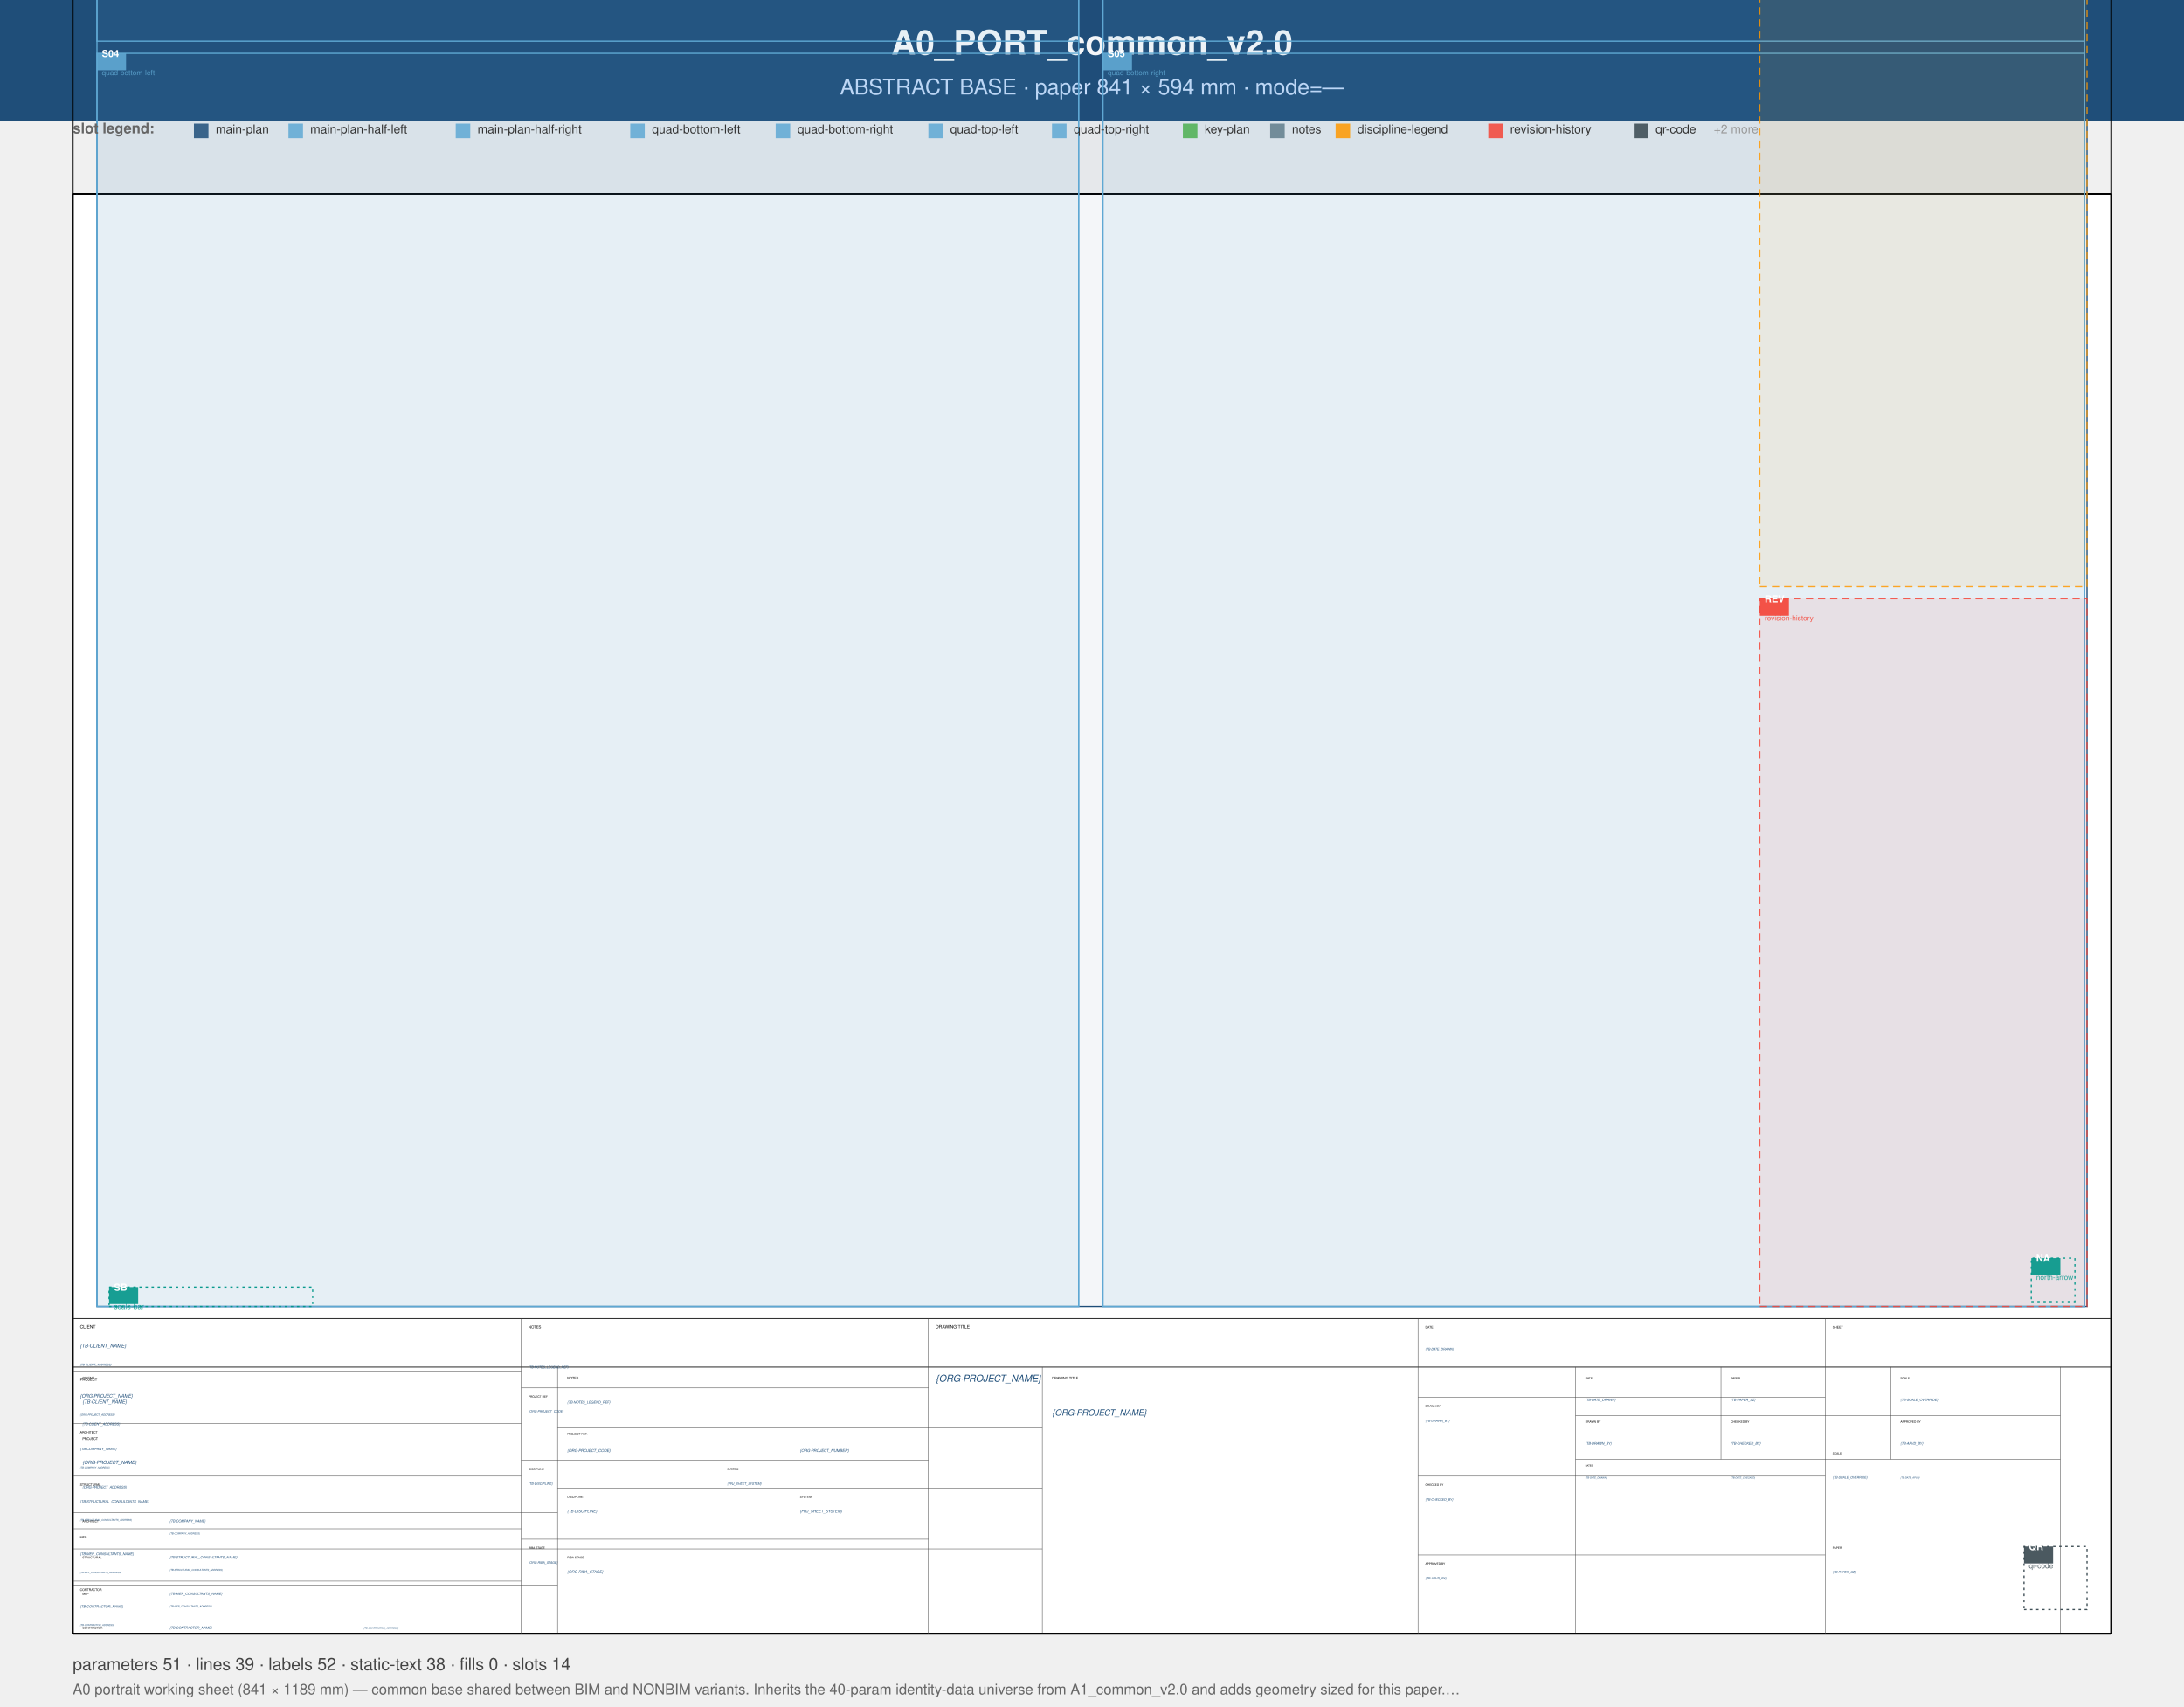
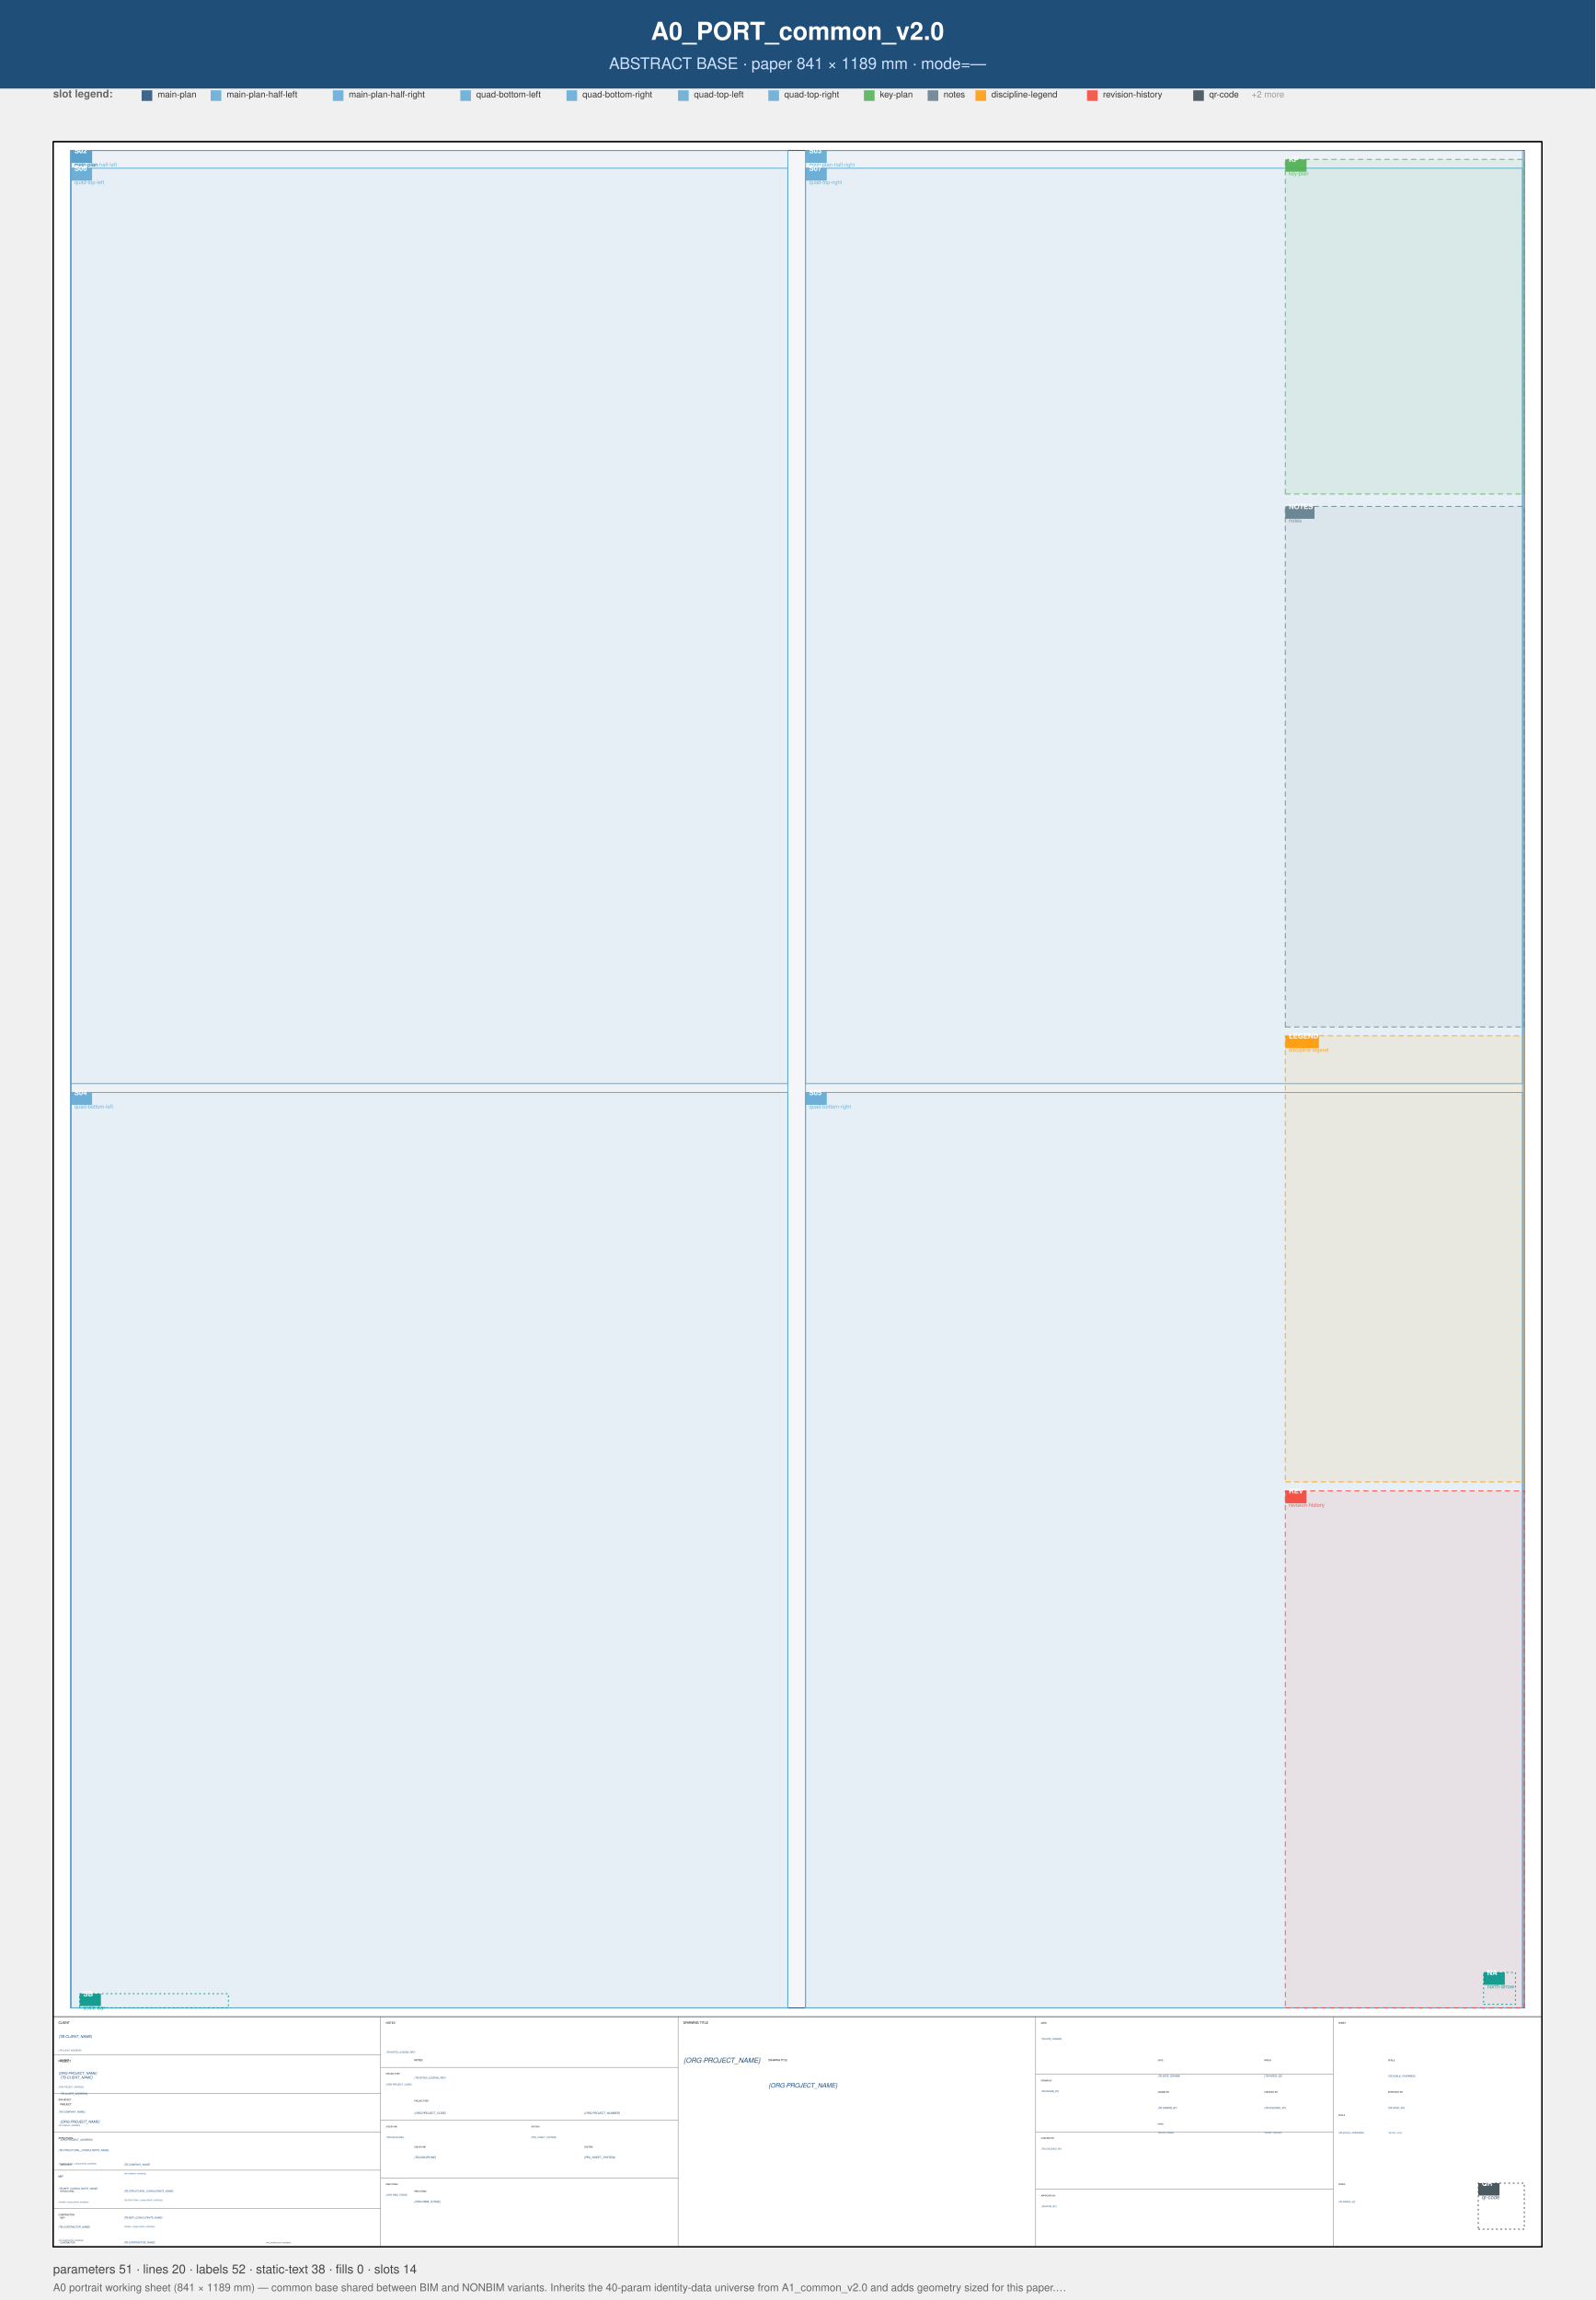
- <svg xmlns="http://www.w3.org/2000/svg" viewBox="0 0 901 704" width="901mm" height="704mm" style="background:#fafafa;font-family:Helvetica,Arial,sans-serif;">
+ <svg xmlns="http://www.w3.org/2000/svg" viewBox="0 0 901 1299" width="901mm" height="1299mm" style="background:#fafafa;font-family:Helvetica,Arial,sans-serif;">
  <rect x="0" y="0" width="901" height="50" fill="#1F4E79" />
  <text x="450.5" y="22.5" text-anchor="middle" fill="#fff" font-size="14" font-weight="bold">A0_PORT_common_v2.0</text>
-   <text x="450.5" y="39.0" text-anchor="middle" fill="#cfe2ff" font-size="9">ABSTRACT BASE   ·   paper 841 × 594 mm   ·   mode=—</text>
-   <g transform="translate(30,674) scale(1,-1)">
-     <rect x="0" y="0" width="841" height="594" fill="#ffffff" stroke="#1a1a1a" stroke-width="0.6" />
-     <line x1="0" y1="0" x2="841" y2="0" stroke="#000" stroke-width="0.7" />
-     <line x1="841" y1="0" x2="841" y2="594" stroke="#000" stroke-width="0.7" />
-     <line x1="841" y1="594" x2="0" y2="594" stroke="#000" stroke-width="0.7" />
-     <line x1="0" y1="594" x2="0" y2="0" stroke="#000" stroke-width="0.7" />
-     <line x1="0" y1="110" x2="841" y2="110" stroke="#222" stroke-width="0.35" />
-     <line x1="200" y1="0" x2="200" y2="110" stroke="#444" stroke-width="0.18" />
-     <line x1="400" y1="0" x2="400" y2="110" stroke="#444" stroke-width="0.18" />
-     <line x1="620" y1="0" x2="620" y2="110" stroke="#444" stroke-width="0.18" />
-     <line x1="820" y1="0" x2="820" y2="110" stroke="#444" stroke-width="0.18" />
-     <line x1="0" y1="50" x2="200" y2="50" stroke="#444" stroke-width="0.18" />
-     <line x1="0" y1="35" x2="200" y2="35" stroke="#444" stroke-width="0.18" />
-     <line x1="0" y1="20" x2="200" y2="20" stroke="#444" stroke-width="0.18" />
-     <line x1="200" y1="85" x2="400" y2="85" stroke="#444" stroke-width="0.18" />
-     <line x1="200" y1="60" x2="400" y2="60" stroke="#444" stroke-width="0.18" />
-     <line x1="200" y1="35" x2="400" y2="35" stroke="#444" stroke-width="0.18" />
-     <line x1="620" y1="90" x2="820" y2="90" stroke="#444" stroke-width="0.18" />
-     <line x1="620" y1="72" x2="820" y2="72" stroke="#444" stroke-width="0.18" />
-     <line x1="680" y1="72" x2="680" y2="110" stroke="#444" stroke-width="0.18" />
-     <line x1="750" y1="72" x2="750" y2="110" stroke="#444" stroke-width="0.18" />
+   <text x="450.5" y="39.0" text-anchor="middle" fill="#cfe2ff" font-size="9">ABSTRACT BASE   ·   paper 841 × 1189 mm   ·   mode=—</text>
+   <g transform="translate(30,1269) scale(1,-1)">
+     <rect x="0" y="0" width="841" height="1189" fill="#ffffff" stroke="#1a1a1a" stroke-width="0.6" />
    <line x1="0" y1="0" x2="841" y2="0" stroke="#000" stroke-width="0.7" />
    <line x1="841" y1="0" x2="841" y2="1189" stroke="#000" stroke-width="0.7" />
    <line x1="841" y1="1189" x2="0" y2="1189" stroke="#000" stroke-width="0.7" />
    <line x1="0" y1="1189" x2="0" y2="0" stroke="#000" stroke-width="0.7" />
    <line x1="0" y1="130" x2="841" y2="130" stroke="#222" stroke-width="0.35" />
    <line x1="185" y1="0" x2="185" y2="130" stroke="#444" stroke-width="0.18" />
    <line x1="353" y1="0" x2="353" y2="130" stroke="#444" stroke-width="0.18" />
    <line x1="555" y1="0" x2="555" y2="130" stroke="#444" stroke-width="0.18" />
    <line x1="723" y1="0" x2="723" y2="130" stroke="#444" stroke-width="0.18" />
    <line x1="0" y1="21.7" x2="185" y2="21.7" stroke="#444" stroke-width="0.18" />
    <line x1="0" y1="43.3" x2="185" y2="43.3" stroke="#444" stroke-width="0.18" />
    <line x1="0" y1="65.0" x2="185" y2="65.0" stroke="#444" stroke-width="0.18" />
    <line x1="0" y1="86.7" x2="185" y2="86.7" stroke="#444" stroke-width="0.18" />
    <line x1="0" y1="108.3" x2="185" y2="108.3" stroke="#444" stroke-width="0.18" />
    <line x1="185" y1="39.0" x2="353" y2="39.0" stroke="#444" stroke-width="0.18" />
    <line x1="185" y1="71.5" x2="353" y2="71.5" stroke="#444" stroke-width="0.18" />
    <line x1="185" y1="101.4" x2="353" y2="101.4" stroke="#444" stroke-width="0.18" />
    <line x1="555" y1="32.5" x2="723" y2="32.5" stroke="#444" stroke-width="0.18" />
    <line x1="555" y1="65.0" x2="723" y2="65.0" stroke="#444" stroke-width="0.18" />
    <line x1="555" y1="97.5" x2="723" y2="97.5" stroke="#444" stroke-width="0.18" />
    <g transform="translate(4,105) scale(1,-1)">
      <text x="0" y="0" font-size="1.4" text-anchor="start" fill="#000">CLIENT</text>
    </g>
    <g transform="translate(4,80) scale(1,-1)">
      <text x="0" y="0" font-size="1.4" text-anchor="start" fill="#000">PROJECT</text>
    </g>
    <g transform="translate(4,46) scale(1,-1)">
      <text x="0" y="0" font-size="1.2" text-anchor="start" fill="#000">ARCHITECT</text>
    </g>
    <g transform="translate(4,31) scale(1,-1)">
      <text x="0" y="0" font-size="1.2" text-anchor="start" fill="#000">STRUCTURAL</text>
    </g>
    <g transform="translate(4,16) scale(1,-1)">
      <text x="0" y="0" font-size="1.2" text-anchor="start" fill="#000">MEP</text>
    </g>
    <g transform="translate(4,2) scale(1,-1)">
      <text x="0" y="0" font-size="1.2" text-anchor="start" fill="#000">CONTRACTOR</text>
    </g>
    <g transform="translate(204,105) scale(1,-1)">
      <text x="0" y="0" font-size="1.4" text-anchor="start" fill="#000">NOTES</text>
    </g>
    <g transform="translate(404,105) scale(1,-1)">
      <text x="0" y="0" font-size="1.4" text-anchor="start" fill="#000">DRAWING TITLE</text>
    </g>
    <g transform="translate(204,82) scale(1,-1)">
      <text x="0" y="0" font-size="1.2" text-anchor="start" fill="#000">PROJECT REF.</text>
    </g>
    <g transform="translate(204,56) scale(1,-1)">
      <text x="0" y="0" font-size="1.2" text-anchor="start" fill="#000">DISCIPLINE</text>
    </g>
    <g transform="translate(204,31) scale(1,-1)">
      <text x="0" y="0" font-size="1.2" text-anchor="start" fill="#000">RIBA STAGE</text>
    </g>
    <g transform="translate(624,105) scale(1,-1)">
      <text x="0" y="0" font-size="1.2" text-anchor="start" fill="#000">DATE</text>
    </g>
    <g transform="translate(684,105) scale(1,-1)">
      <text x="0" y="0" font-size="1.2" text-anchor="start" fill="#000">PAPER</text>
    </g>
    <g transform="translate(754,105) scale(1,-1)">
      <text x="0" y="0" font-size="1.2" text-anchor="start" fill="#000">SCALE</text>
    </g>
    <g transform="translate(624,87) scale(1,-1)">
      <text x="0" y="0" font-size="1.2" text-anchor="start" fill="#000">DRAWN BY</text>
    </g>
    <g transform="translate(684,87) scale(1,-1)">
      <text x="0" y="0" font-size="1.2" text-anchor="start" fill="#000">CHECKED BY</text>
    </g>
    <g transform="translate(754,87) scale(1,-1)">
      <text x="0" y="0" font-size="1.2" text-anchor="start" fill="#000">APPROVED BY</text>
    </g>
    <g transform="translate(624,69) scale(1,-1)">
      <text x="0" y="0" font-size="1.0" text-anchor="start" fill="#000">DATES</text>
    </g>
    <g transform="translate(300,56) scale(1,-1)">
      <text x="0" y="0" font-size="1.2" text-anchor="start" fill="#000">SYSTEM</text>
    </g>
    <g transform="translate(3,126) scale(1,-1)">
      <text x="0" y="0" font-size="1.82" text-anchor="start" fill="#000">CLIENT</text>
    </g>
    <g transform="translate(3,104.3333) scale(1,-1)">
      <text x="0" y="0" font-size="1.56" text-anchor="start" fill="#000">PROJECT</text>
    </g>
    <g transform="translate(3,82.66667) scale(1,-1)">
      <text x="0" y="0" font-size="1.3" text-anchor="start" fill="#000">ARCHITECT</text>
    </g>
    <g transform="translate(3,61.0) scale(1,-1)">
      <text x="0" y="0" font-size="1.3" text-anchor="start" fill="#000">STRUCTURAL</text>
    </g>
    <g transform="translate(3,39.33333) scale(1,-1)">
      <text x="0" y="0" font-size="1.3" text-anchor="start" fill="#000">MEP</text>
    </g>
    <g transform="translate(3,17.66667) scale(1,-1)">
      <text x="0" y="0" font-size="1.3" text-anchor="start" fill="#000">CONTRACTOR</text>
    </g>
    <g transform="translate(188,126) scale(1,-1)">
      <text x="0" y="0" font-size="1.56" text-anchor="start" fill="#000">NOTES</text>
    </g>
    <g transform="translate(188,97.4) scale(1,-1)">
      <text x="0" y="0" font-size="1.17" text-anchor="start" fill="#000">PROJECT REF</text>
    </g>
    <g transform="translate(188,67.5) scale(1,-1)">
      <text x="0" y="0" font-size="1.17" text-anchor="start" fill="#000">DISCIPLINE</text>
    </g>
    <g transform="translate(188,35.0) scale(1,-1)">
      <text x="0" y="0" font-size="1.17" text-anchor="start" fill="#000">RIBA STAGE</text>
    </g>
    <g transform="translate(356,126) scale(1,-1)">
      <text x="0" y="0" font-size="1.82" text-anchor="start" fill="#000">DRAWING TITLE</text>
    </g>
    <g transform="translate(558,126) scale(1,-1)">
      <text x="0" y="0" font-size="1.3" text-anchor="start" fill="#000">DATE</text>
    </g>
    <g transform="translate(558,93.5) scale(1,-1)">
      <text x="0" y="0" font-size="1.17" text-anchor="start" fill="#000">DRAWN BY</text>
    </g>
    <g transform="translate(558,61.0) scale(1,-1)">
      <text x="0" y="0" font-size="1.17" text-anchor="start" fill="#000">CHECKED BY</text>
    </g>
    <g transform="translate(558,28.5) scale(1,-1)">
      <text x="0" y="0" font-size="1.17" text-anchor="start" fill="#000">APPROVED BY</text>
    </g>
    <g transform="translate(726,126) scale(1,-1)">
      <text x="0" y="0" font-size="1.3" text-anchor="start" fill="#000">SHEET</text>
    </g>
    <g transform="translate(726,74.0) scale(1,-1)">
      <text x="0" y="0" font-size="1.17" text-anchor="start" fill="#000">SCALE</text>
    </g>
    <g transform="translate(726,35.0) scale(1,-1)">
      <text x="0" y="0" font-size="1.17" text-anchor="start" fill="#000">PAPER</text>
    </g>
    <g transform="translate(270,67.5) scale(1,-1)">
      <text x="0" y="0" font-size="1.17" text-anchor="start" fill="#000">SYSTEM</text>
    </g>
    <g transform="translate(4,95) scale(1,-1)">
      <text x="0" y="0" font-size="2.0" text-anchor="start" fill="#1F4E79" font-style="italic">{TB·CLIENT_NAME}</text>
    </g>
    <g transform="translate(4,86) scale(1,-1)">
      <text x="0" y="0" font-size="1.4" text-anchor="start" fill="#1F4E79" font-style="italic">{TB·CLIENT_ADDRESS}</text>
    </g>
    <g transform="translate(4,70) scale(1,-1)">
      <text x="0" y="0" font-size="2.0" text-anchor="start" fill="#1F4E79" font-style="italic">{ORG·PROJECT_NAME}</text>
    </g>
    <g transform="translate(4,60) scale(1,-1)">
      <text x="0" y="0" font-size="1.4" text-anchor="start" fill="#1F4E79" font-style="italic">{ORG·PROJECT_ADDRESS}</text>
    </g>
    <g transform="translate(40,46) scale(1,-1)">
      <text x="0" y="0" font-size="1.4" text-anchor="start" fill="#1F4E79" font-style="italic">{TB·COMPANY_NAME}</text>
    </g>
    <g transform="translate(40,41) scale(1,-1)">
      <text x="0" y="0" font-size="1.0" text-anchor="start" fill="#1F4E79" font-style="italic">{TB·COMPANY_ADDRESS}</text>
    </g>
    <g transform="translate(40,31) scale(1,-1)">
      <text x="0" y="0" font-size="1.4" text-anchor="start" fill="#1F4E79" font-style="italic">{TB·STRUCTURAL_CONSULTANTS_NAME}</text>
    </g>
    <g transform="translate(40,26) scale(1,-1)">
      <text x="0" y="0" font-size="1.0" text-anchor="start" fill="#1F4E79" font-style="italic">{TB·STRUCTURAL_CONSULTANTS_ADDRESS}</text>
    </g>
    <g transform="translate(40,16) scale(1,-1)">
      <text x="0" y="0" font-size="1.4" text-anchor="start" fill="#1F4E79" font-style="italic">{TB·MEP_CONSULTANTS_NAME}</text>
    </g>
    <g transform="translate(40,11) scale(1,-1)">
      <text x="0" y="0" font-size="1.0" text-anchor="start" fill="#1F4E79" font-style="italic">{TB·MEP_CONSULTANTS_ADDRESS}</text>
    </g>
    <g transform="translate(40,2) scale(1,-1)">
      <text x="0" y="0" font-size="1.4" text-anchor="start" fill="#1F4E79" font-style="italic">{TB·CONTRACTOR_NAME}</text>
    </g>
    <g transform="translate(120,2) scale(1,-1)">
      <text x="0" y="0" font-size="1.0" text-anchor="start" fill="#1F4E79" font-style="italic">{TB·CONTRACTOR_ADDRESS}</text>
    </g>
    <g transform="translate(204,75) scale(1,-1)">
      <text x="0" y="0" font-size="1.6" text-anchor="start" fill="#1F4E79" font-style="italic">{ORG·PROJECT_CODE}</text>
    </g>
    <g transform="translate(300,75) scale(1,-1)">
      <text x="0" y="0" font-size="1.6" text-anchor="start" fill="#1F4E79" font-style="italic">{ORG·PROJECT_NUMBER}</text>
    </g>
    <g transform="translate(204,50) scale(1,-1)">
      <text x="0" y="0" font-size="1.6" text-anchor="start" fill="#1F4E79" font-style="italic">{TB·DISCIPLINE}</text>
    </g>
    <g transform="translate(204,25) scale(1,-1)">
      <text x="0" y="0" font-size="1.6" text-anchor="start" fill="#1F4E79" font-style="italic">{ORG·RIBA_STAGE}</text>
    </g>
    <g transform="translate(204,95) scale(1,-1)">
      <text x="0" y="0" font-size="1.4" text-anchor="start" fill="#1F4E79" font-style="italic">{TB·NOTES_LEGEND_REF}</text>
    </g>
    <g transform="translate(404,90) scale(1,-1)">
      <text x="0" y="0" font-size="3.5" text-anchor="start" fill="#1F4E79" font-style="italic">{ORG·PROJECT_NAME}</text>
    </g>
    <g transform="translate(624,96) scale(1,-1)">
      <text x="0" y="0" font-size="1.4" text-anchor="start" fill="#1F4E79" font-style="italic">{TB·DATE_DRAWN}</text>
    </g>
    <g transform="translate(684,96) scale(1,-1)">
      <text x="0" y="0" font-size="1.4" text-anchor="start" fill="#1F4E79" font-style="italic">{TB·PAPER_SZ}</text>
    </g>
    <g transform="translate(754,96) scale(1,-1)">
      <text x="0" y="0" font-size="1.4" text-anchor="start" fill="#1F4E79" font-style="italic">{TB·SCALE_OVERRIDE}</text>
    </g>
    <g transform="translate(624,78) scale(1,-1)">
      <text x="0" y="0" font-size="1.4" text-anchor="start" fill="#1F4E79" font-style="italic">{TB·DRAWN_BY}</text>
    </g>
    <g transform="translate(684,78) scale(1,-1)">
      <text x="0" y="0" font-size="1.4" text-anchor="start" fill="#1F4E79" font-style="italic">{TB·CHECKED_BY}</text>
    </g>
    <g transform="translate(754,78) scale(1,-1)">
      <text x="0" y="0" font-size="1.4" text-anchor="start" fill="#1F4E79" font-style="italic">{TB·APVD_BY}</text>
    </g>
    <g transform="translate(624,64) scale(1,-1)">
      <text x="0" y="0" font-size="1.0" text-anchor="start" fill="#1F4E79" font-style="italic">{TB·DATE_DRAWN}</text>
    </g>
    <g transform="translate(684,64) scale(1,-1)">
      <text x="0" y="0" font-size="1.0" text-anchor="start" fill="#1F4E79" font-style="italic">{TB·DATE_CHECKED}</text>
    </g>
    <g transform="translate(754,64) scale(1,-1)">
      <text x="0" y="0" font-size="1.0" text-anchor="start" fill="#1F4E79" font-style="italic">{TB·DATE_APVD}</text>
    </g>
    <g transform="translate(300,50) scale(1,-1)">
      <text x="0" y="0" font-size="1.6" text-anchor="start" fill="#1F4E79" font-style="italic">{PRJ_SHEET_SYSTEM}</text>
    </g>
    <g transform="translate(3,118.0833) scale(1,-1)">
      <text x="0" y="0" font-size="2.08" text-anchor="start" fill="#1F4E79" font-style="italic">{TB·CLIENT_NAME}</text>
    </g>
    <g transform="translate(3,110.5833) scale(1,-1)">
      <text x="0" y="0" font-size="1.17" text-anchor="start" fill="#1F4E79" font-style="italic">{TB·CLIENT_ADDRESS}</text>
    </g>
    <g transform="translate(3,97.41667) scale(1,-1)">
      <text x="0" y="0" font-size="1.95" text-anchor="start" fill="#1F4E79" font-style="italic">{ORG·PROJECT_NAME}</text>
    </g>
    <g transform="translate(3,89.91667) scale(1,-1)">
      <text x="0" y="0" font-size="1.1" text-anchor="start" fill="#1F4E79" font-style="italic">{ORG·PROJECT_ADDRESS}</text>
    </g>
    <g transform="translate(3,75.75) scale(1,-1)">
      <text x="0" y="0" font-size="1.43" text-anchor="start" fill="#1F4E79" font-style="italic">{TB·COMPANY_NAME}</text>
    </g>
    <g transform="translate(3,68.25) scale(1,-1)">
      <text x="0" y="0" font-size="0.98" text-anchor="start" fill="#1F4E79" font-style="italic">{TB·COMPANY_ADDRESS}</text>
    </g>
    <g transform="translate(3,54.08333) scale(1,-1)">
      <text x="0" y="0" font-size="1.43" text-anchor="start" fill="#1F4E79" font-style="italic">{TB·STRUCTURAL_CONSULTANTS_NAME}</text>
    </g>
    <g transform="translate(3,46.58333) scale(1,-1)">
      <text x="0" y="0" font-size="0.98" text-anchor="start" fill="#1F4E79" font-style="italic">{TB·STRUCTURAL_CONSULTANTS_ADDRESS}</text>
    </g>
    <g transform="translate(3,32.41667) scale(1,-1)">
      <text x="0" y="0" font-size="1.43" text-anchor="start" fill="#1F4E79" font-style="italic">{TB·MEP_CONSULTANTS_NAME}</text>
    </g>
    <g transform="translate(3,24.91667) scale(1,-1)">
      <text x="0" y="0" font-size="0.98" text-anchor="start" fill="#1F4E79" font-style="italic">{TB·MEP_CONSULTANTS_ADDRESS}</text>
    </g>
    <g transform="translate(3,10.75) scale(1,-1)">
      <text x="0" y="0" font-size="1.43" text-anchor="start" fill="#1F4E79" font-style="italic">{TB·CONTRACTOR_NAME}</text>
    </g>
    <g transform="translate(3,3.25) scale(1,-1)">
      <text x="0" y="0" font-size="0.98" text-anchor="start" fill="#1F4E79" font-style="italic">{TB·CONTRACTOR_ADDRESS}</text>
    </g>
    <g transform="translate(188,109.5) scale(1,-1)">
      <text x="0" y="0" font-size="1.3" text-anchor="start" fill="#1F4E79" font-style="italic">{TB·NOTES_LEGEND_REF}</text>
    </g>
    <g transform="translate(188,91.3) scale(1,-1)">
      <text x="0" y="0" font-size="1.3" text-anchor="start" fill="#1F4E79" font-style="italic">{ORG·PROJECT_CODE}</text>
    </g>
    <g transform="translate(188,61.4) scale(1,-1)">
      <text x="0" y="0" font-size="1.3" text-anchor="start" fill="#1F4E79" font-style="italic">{TB·DISCIPLINE}</text>
    </g>
    <g transform="translate(188,28.9) scale(1,-1)">
      <text x="0" y="0" font-size="1.3" text-anchor="start" fill="#1F4E79" font-style="italic">{ORG·RIBA_STAGE}</text>
    </g>
    <g transform="translate(356,104.0) scale(1,-1)">
      <text x="0" y="0" font-size="3.9" text-anchor="start" fill="#1F4E79" font-style="italic">{ORG·PROJECT_NAME}</text>
    </g>
    <g transform="translate(558,117.0) scale(1,-1)">
      <text x="0" y="0" font-size="1.3" text-anchor="start" fill="#1F4E79" font-style="italic">{TB·DATE_DRAWN}</text>
    </g>
    <g transform="translate(558,87.4) scale(1,-1)">
      <text x="0" y="0" font-size="1.3" text-anchor="start" fill="#1F4E79" font-style="italic">{TB·DRAWN_BY}</text>
    </g>
    <g transform="translate(558,54.9) scale(1,-1)">
      <text x="0" y="0" font-size="1.3" text-anchor="start" fill="#1F4E79" font-style="italic">{TB·CHECKED_BY}</text>
    </g>
    <g transform="translate(558,22.4) scale(1,-1)">
      <text x="0" y="0" font-size="1.3" text-anchor="start" fill="#1F4E79" font-style="italic">{TB·APVD_BY}</text>
    </g>
    <g transform="translate(726,64.0) scale(1,-1)">
      <text x="0" y="0" font-size="1.3" text-anchor="start" fill="#1F4E79" font-style="italic">{TB·SCALE_OVERRIDE}</text>
    </g>
    <g transform="translate(726,25.0) scale(1,-1)">
      <text x="0" y="0" font-size="1.3" text-anchor="start" fill="#1F4E79" font-style="italic">{TB·PAPER_SZ}</text>
    </g>
    <g transform="translate(270,61.4) scale(1,-1)">
      <text x="0" y="0" font-size="1.3" text-anchor="start" fill="#1F4E79" font-style="italic">{PRJ_SHEET_SYSTEM}</text>
    </g>
    <rect x="10" y="135" width="821" height="1049" fill="#1F4E79" fill-opacity="0.05" stroke="#1F4E79" stroke-width="0.5" stroke-dasharray="" opacity="1.0" />
    <rect x="10" y="1177" width="12" height="7" fill="#1F4E79" opacity="0.9" />
    <g transform="translate(12,1182.5) scale(1,-1)">
      <text x="0" y="0" font-size="4" font-weight="bold" fill="#fff">S01</text>
    </g>
    <g transform="translate(12,1175) scale(1,-1)">
      <text x="0" y="0" font-size="3" fill="#1F4E79" opacity="0.85">main-plan</text>
    </g>
    <rect x="10" y="135" width="405" height="1049" fill="#5fa8d3" fill-opacity="0.05" stroke="#5fa8d3" stroke-width="0.5" stroke-dasharray="" opacity="1.0" />
    <rect x="10" y="1177" width="12" height="7" fill="#5fa8d3" opacity="0.9" />
    <g transform="translate(12,1182.5) scale(1,-1)">
      <text x="0" y="0" font-size="4" font-weight="bold" fill="#fff">S02</text>
    </g>
    <g transform="translate(12,1175) scale(1,-1)">
      <text x="0" y="0" font-size="3" fill="#5fa8d3" opacity="0.85">main-plan-half-left</text>
    </g>
    <rect x="425" y="135" width="405" height="1049" fill="#5fa8d3" fill-opacity="0.05" stroke="#5fa8d3" stroke-width="0.5" stroke-dasharray="" opacity="1.0" />
    <rect x="425" y="1177" width="12" height="7" fill="#5fa8d3" opacity="0.9" />
    <g transform="translate(427,1182.5) scale(1,-1)">
      <text x="0" y="0" font-size="4" font-weight="bold" fill="#fff">S03</text>
    </g>
    <g transform="translate(427,1175) scale(1,-1)">
      <text x="0" y="0" font-size="3" fill="#5fa8d3" opacity="0.85">main-plan-half-right</text>
    </g>
    <rect x="10" y="135" width="405" height="517" fill="#5fa8d3" fill-opacity="0.05" stroke="#5fa8d3" stroke-width="0.5" stroke-dasharray="" opacity="1.0" />
    <rect x="10" y="645" width="12" height="7" fill="#5fa8d3" opacity="0.9" />
    <g transform="translate(12,650.5) scale(1,-1)">
      <text x="0" y="0" font-size="4" font-weight="bold" fill="#fff">S04</text>
    </g>
    <g transform="translate(12,643) scale(1,-1)">
      <text x="0" y="0" font-size="3" fill="#5fa8d3" opacity="0.85">quad-bottom-left</text>
    </g>
    <rect x="425" y="135" width="405" height="517" fill="#5fa8d3" fill-opacity="0.05" stroke="#5fa8d3" stroke-width="0.5" stroke-dasharray="" opacity="1.0" />
    <rect x="425" y="645" width="12" height="7" fill="#5fa8d3" opacity="0.9" />
    <g transform="translate(427,650.5) scale(1,-1)">
      <text x="0" y="0" font-size="4" font-weight="bold" fill="#fff">S05</text>
    </g>
    <g transform="translate(427,643) scale(1,-1)">
      <text x="0" y="0" font-size="3" fill="#5fa8d3" opacity="0.85">quad-bottom-right</text>
    </g>
    <rect x="10" y="657" width="405" height="517" fill="#5fa8d3" fill-opacity="0.05" stroke="#5fa8d3" stroke-width="0.5" stroke-dasharray="" opacity="1.0" />
    <rect x="10" y="1167" width="12" height="7" fill="#5fa8d3" opacity="0.9" />
    <g transform="translate(12,1172.5) scale(1,-1)">
      <text x="0" y="0" font-size="4" font-weight="bold" fill="#fff">S06</text>
    </g>
    <g transform="translate(12,1165) scale(1,-1)">
      <text x="0" y="0" font-size="3" fill="#5fa8d3" opacity="0.85">quad-top-left</text>
    </g>
    <rect x="425" y="657" width="405" height="517" fill="#5fa8d3" fill-opacity="0.05" stroke="#5fa8d3" stroke-width="0.5" stroke-dasharray="" opacity="1.0" />
    <rect x="425" y="1167" width="12" height="7" fill="#5fa8d3" opacity="0.9" />
    <g transform="translate(427,1172.5) scale(1,-1)">
      <text x="0" y="0" font-size="4" font-weight="bold" fill="#fff">S07</text>
    </g>
    <g transform="translate(427,1165) scale(1,-1)">
      <text x="0" y="0" font-size="3" fill="#5fa8d3" opacity="0.85">quad-top-right</text>
    </g>
    <rect x="696" y="990" width="135" height="189" fill="#4CAF50" fill-opacity="0.10" stroke="#4CAF50" stroke-width="0.5" stroke-dasharray="3,2" opacity="0.85" />
    <rect x="696" y="1172" width="12" height="7" fill="#4CAF50" opacity="0.9" />
    <g transform="translate(698,1177.5) scale(1,-1)">
      <text x="0" y="0" font-size="4" font-weight="bold" fill="#fff">KP</text>
    </g>
    <g transform="translate(698,1170) scale(1,-1)">
      <text x="0" y="0" font-size="3" fill="#4CAF50" opacity="0.85">key-plan</text>
    </g>
    <rect x="696" y="689" width="135" height="294" fill="#607D8B" fill-opacity="0.10" stroke="#607D8B" stroke-width="0.5" stroke-dasharray="3,2" opacity="0.85" />
    <rect x="696" y="976" width="16.5" height="7" fill="#607D8B" opacity="0.9" />
    <g transform="translate(698,981.5) scale(1,-1)">
      <text x="0" y="0" font-size="4" font-weight="bold" fill="#fff">NOTES</text>
    </g>
    <g transform="translate(698,974) scale(1,-1)">
      <text x="0" y="0" font-size="3" fill="#607D8B" opacity="0.85">notes</text>
    </g>
    <rect x="696" y="432" width="135" height="252" fill="#FF9800" fill-opacity="0.10" stroke="#FF9800" stroke-width="0.5" stroke-dasharray="3,2" opacity="0.85" />
    <rect x="696" y="677" width="19.0" height="7" fill="#FF9800" opacity="0.9" />
    <g transform="translate(698,682.5) scale(1,-1)">
      <text x="0" y="0" font-size="4" font-weight="bold" fill="#fff">LEGEND</text>
    </g>
    <g transform="translate(698,675) scale(1,-1)">
      <text x="0" y="0" font-size="3" fill="#FF9800" opacity="0.85">discipline-legend</text>
    </g>
    <rect x="696" y="135" width="135" height="292" fill="#F44336" fill-opacity="0.10" stroke="#F44336" stroke-width="0.5" stroke-dasharray="3,2" opacity="0.85" />
    <rect x="696" y="420" width="12" height="7" fill="#F44336" opacity="0.9" />
    <g transform="translate(698,425.5) scale(1,-1)">
      <text x="0" y="0" font-size="4" font-weight="bold" fill="#fff">REV</text>
    </g>
    <g transform="translate(698,418) scale(1,-1)">
      <text x="0" y="0" font-size="3" fill="#F44336" opacity="0.85">revision-history</text>
    </g>
    <rect x="805" y="10" width="26" height="26" fill="#37474F" fill-opacity="0.0" stroke="#37474F" stroke-width="0.5" stroke-dasharray="1,1.5" opacity="0.95" />
    <rect x="805" y="29" width="12" height="7" fill="#37474F" opacity="0.9" />
    <g transform="translate(807,34.5) scale(1,-1)">
      <text x="0" y="0" font-size="4" font-weight="bold" fill="#fff">QR</text>
    </g>
    <g transform="translate(807,27) scale(1,-1)">
      <text x="0" y="0" font-size="3" fill="#37474F" opacity="0.85">qr-code</text>
    </g>
    <rect x="808" y="137" width="18" height="18" fill="#009688" fill-opacity="0.0" stroke="#009688" stroke-width="0.5" stroke-dasharray="1,1.5" opacity="0.95" />
    <rect x="808" y="148" width="12" height="7" fill="#009688" opacity="0.9" />
    <g transform="translate(810,153.5) scale(1,-1)">
      <text x="0" y="0" font-size="4" font-weight="bold" fill="#fff">NA</text>
    </g>
    <g transform="translate(810,146) scale(1,-1)">
      <text x="0" y="0" font-size="3" fill="#009688" opacity="0.85">north-arrow</text>
    </g>
    <rect x="15" y="135" width="84" height="8" fill="#009688" fill-opacity="0.0" stroke="#009688" stroke-width="0.5" stroke-dasharray="1,1.5" opacity="0.95" />
    <rect x="15" y="136" width="12" height="7" fill="#009688" opacity="0.9" />
    <g transform="translate(17,141.5) scale(1,-1)">
      <text x="0" y="0" font-size="4" font-weight="bold" fill="#fff">SB</text>
    </g>
    <g transform="translate(17,134) scale(1,-1)">
      <text x="0" y="0" font-size="3" fill="#009688" opacity="0.85">scale-bar</text>
    </g>
  </g>
  <text x="30" y="55" font-size="6" fill="#666" font-weight="bold">slot legend:</text>
  <rect x="80" y="51" width="6" height="6" fill="#1F4E79" opacity="0.85" />
  <text x="89" y="55" font-size="5" fill="#333">main-plan</text>
  <rect x="119" y="51" width="6" height="6" fill="#5fa8d3" opacity="0.85" />
  <text x="128" y="55" font-size="5" fill="#333">main-plan-half-left</text>
  <rect x="188" y="51" width="6" height="6" fill="#5fa8d3" opacity="0.85" />
  <text x="197" y="55" font-size="5" fill="#333">main-plan-half-right</text>
  <rect x="260" y="51" width="6" height="6" fill="#5fa8d3" opacity="0.85" />
  <text x="269" y="55" font-size="5" fill="#333">quad-bottom-left</text>
  <rect x="320" y="51" width="6" height="6" fill="#5fa8d3" opacity="0.85" />
  <text x="329" y="55" font-size="5" fill="#333">quad-bottom-right</text>
  <rect x="383" y="51" width="6" height="6" fill="#5fa8d3" opacity="0.85" />
  <text x="392" y="55" font-size="5" fill="#333">quad-top-left</text>
  <rect x="434" y="51" width="6" height="6" fill="#5fa8d3" opacity="0.85" />
  <text x="443" y="55" font-size="5" fill="#333">quad-top-right</text>
  <rect x="488" y="51" width="6" height="6" fill="#4CAF50" opacity="0.85" />
  <text x="497" y="55" font-size="5" fill="#333">key-plan</text>
  <rect x="524" y="51" width="6" height="6" fill="#607D8B" opacity="0.85" />
  <text x="533" y="55" font-size="5" fill="#333">notes</text>
  <rect x="551" y="51" width="6" height="6" fill="#FF9800" opacity="0.85" />
  <text x="560" y="55" font-size="5" fill="#333">discipline-legend</text>
  <rect x="614" y="51" width="6" height="6" fill="#F44336" opacity="0.85" />
  <text x="623" y="55" font-size="5" fill="#333">revision-history</text>
  <rect x="674" y="51" width="6" height="6" fill="#37474F" opacity="0.85" />
  <text x="683" y="55" font-size="5" fill="#333">qr-code</text>
  <text x="707" y="55" font-size="5" fill="#999">+2 more</text>
-   <text x="30" y="689.0" font-size="7" fill="#444">parameters 51  ·  lines 39  ·  labels 52  ·  static-text 38  ·  fills 0  ·  slots 14</text>
-   <text x="30" y="699.0" font-size="6" fill="#666">A0 portrait working sheet (841 × 1189 mm) — common base shared between BIM and NONBIM variants. Inherits the 40-param identity-data universe from A1_common_v2.0 and adds geometry sized for this paper.…</text>
+   <text x="30" y="1284.0" font-size="7" fill="#444">parameters 51  ·  lines 20  ·  labels 52  ·  static-text 38  ·  fills 0  ·  slots 14</text>
+   <text x="30" y="1294.0" font-size="6" fill="#666">A0 portrait working sheet (841 × 1189 mm) — common base shared between BIM and NONBIM variants. Inherits the 40-param identity-data universe from A1_common_v2.0 and adds geometry sized for this paper.…</text>
</svg>
